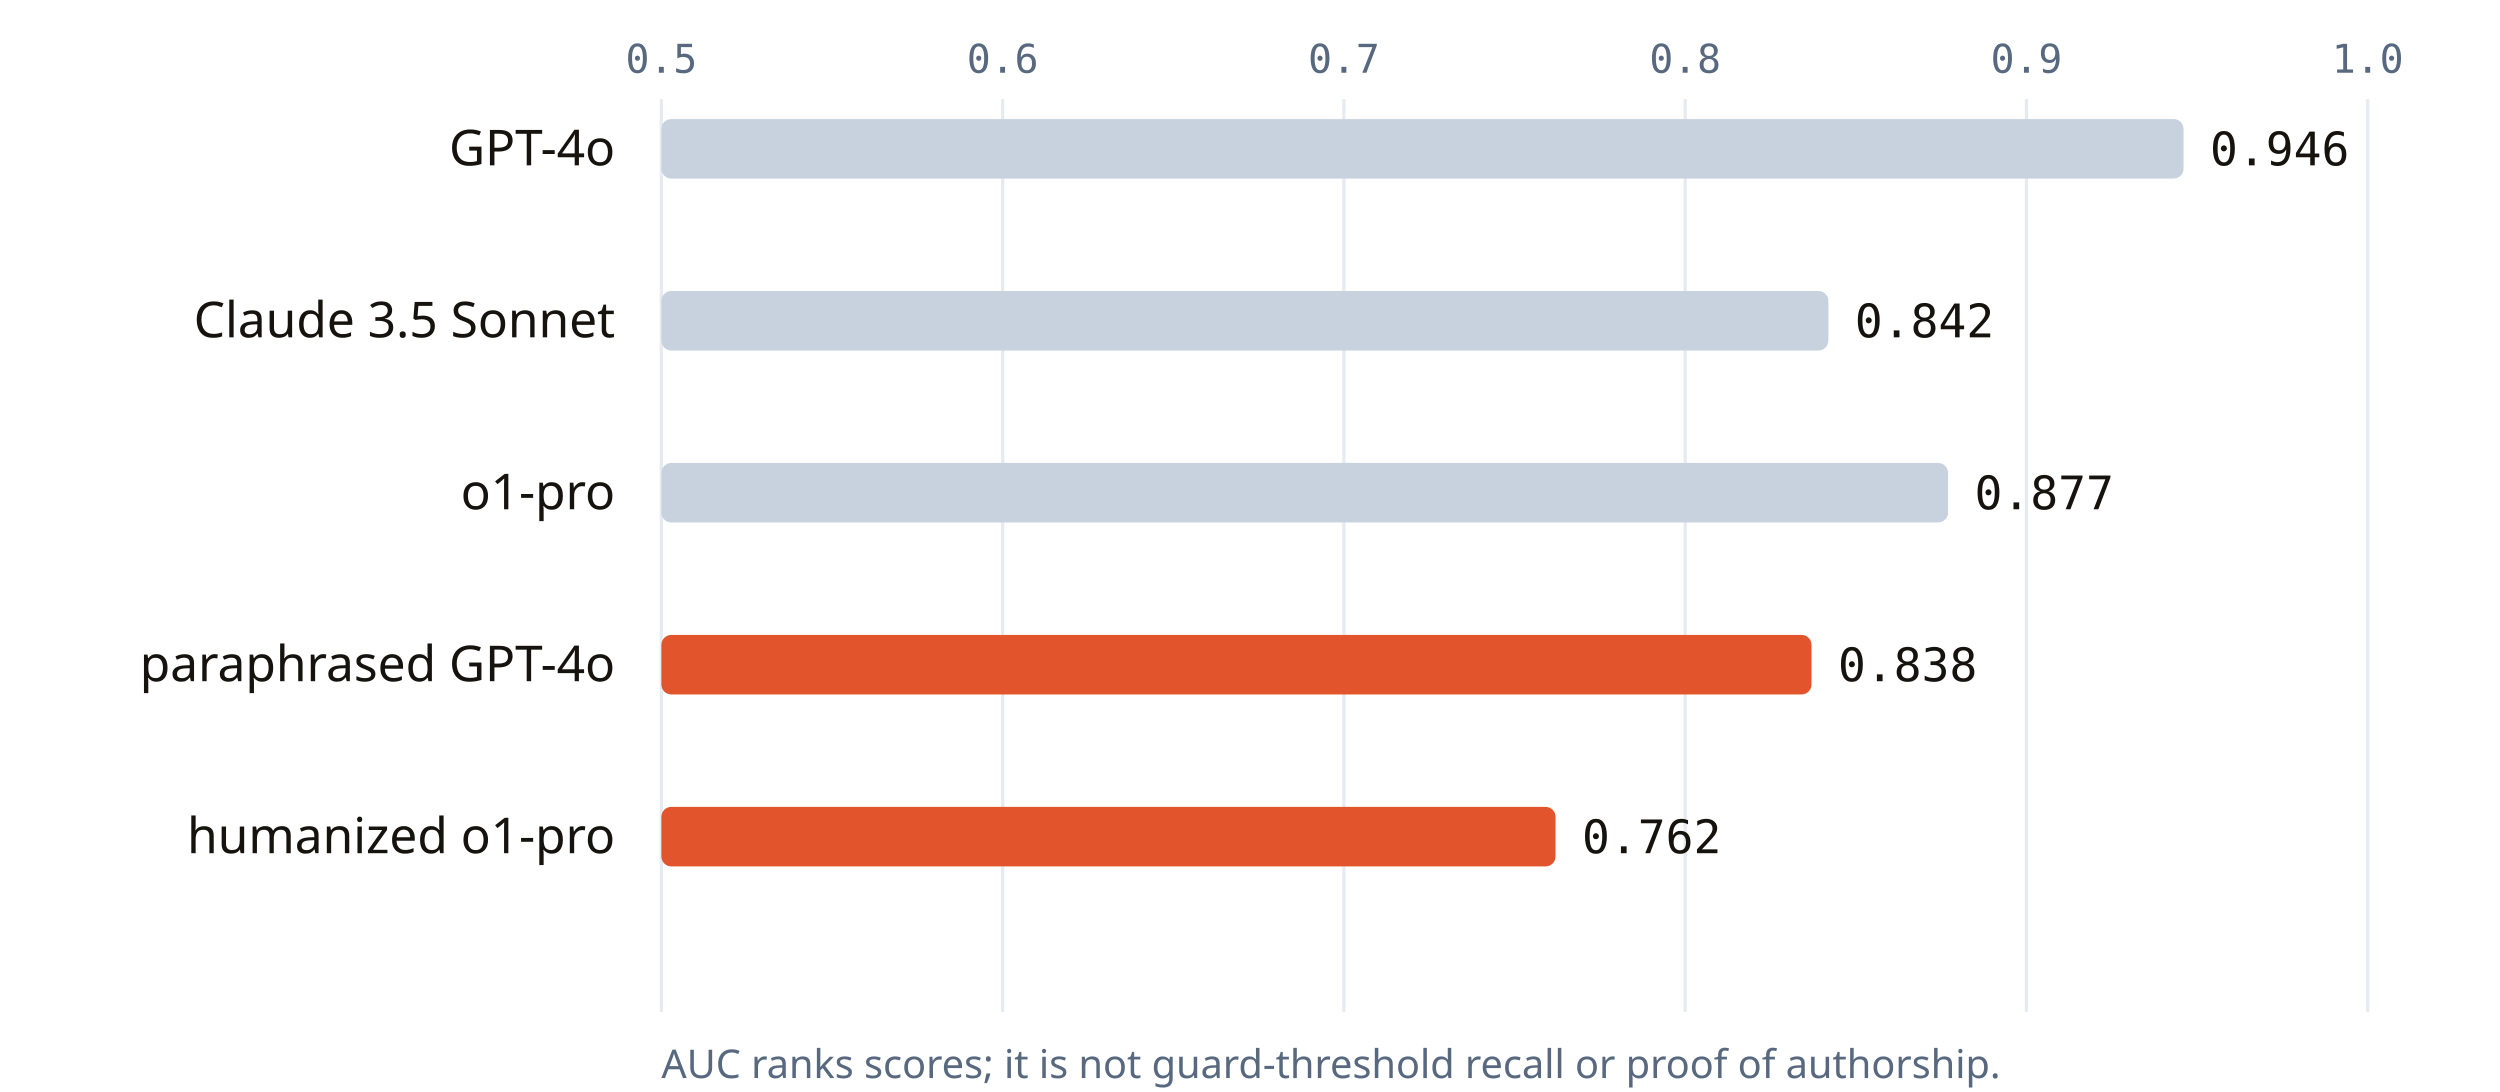
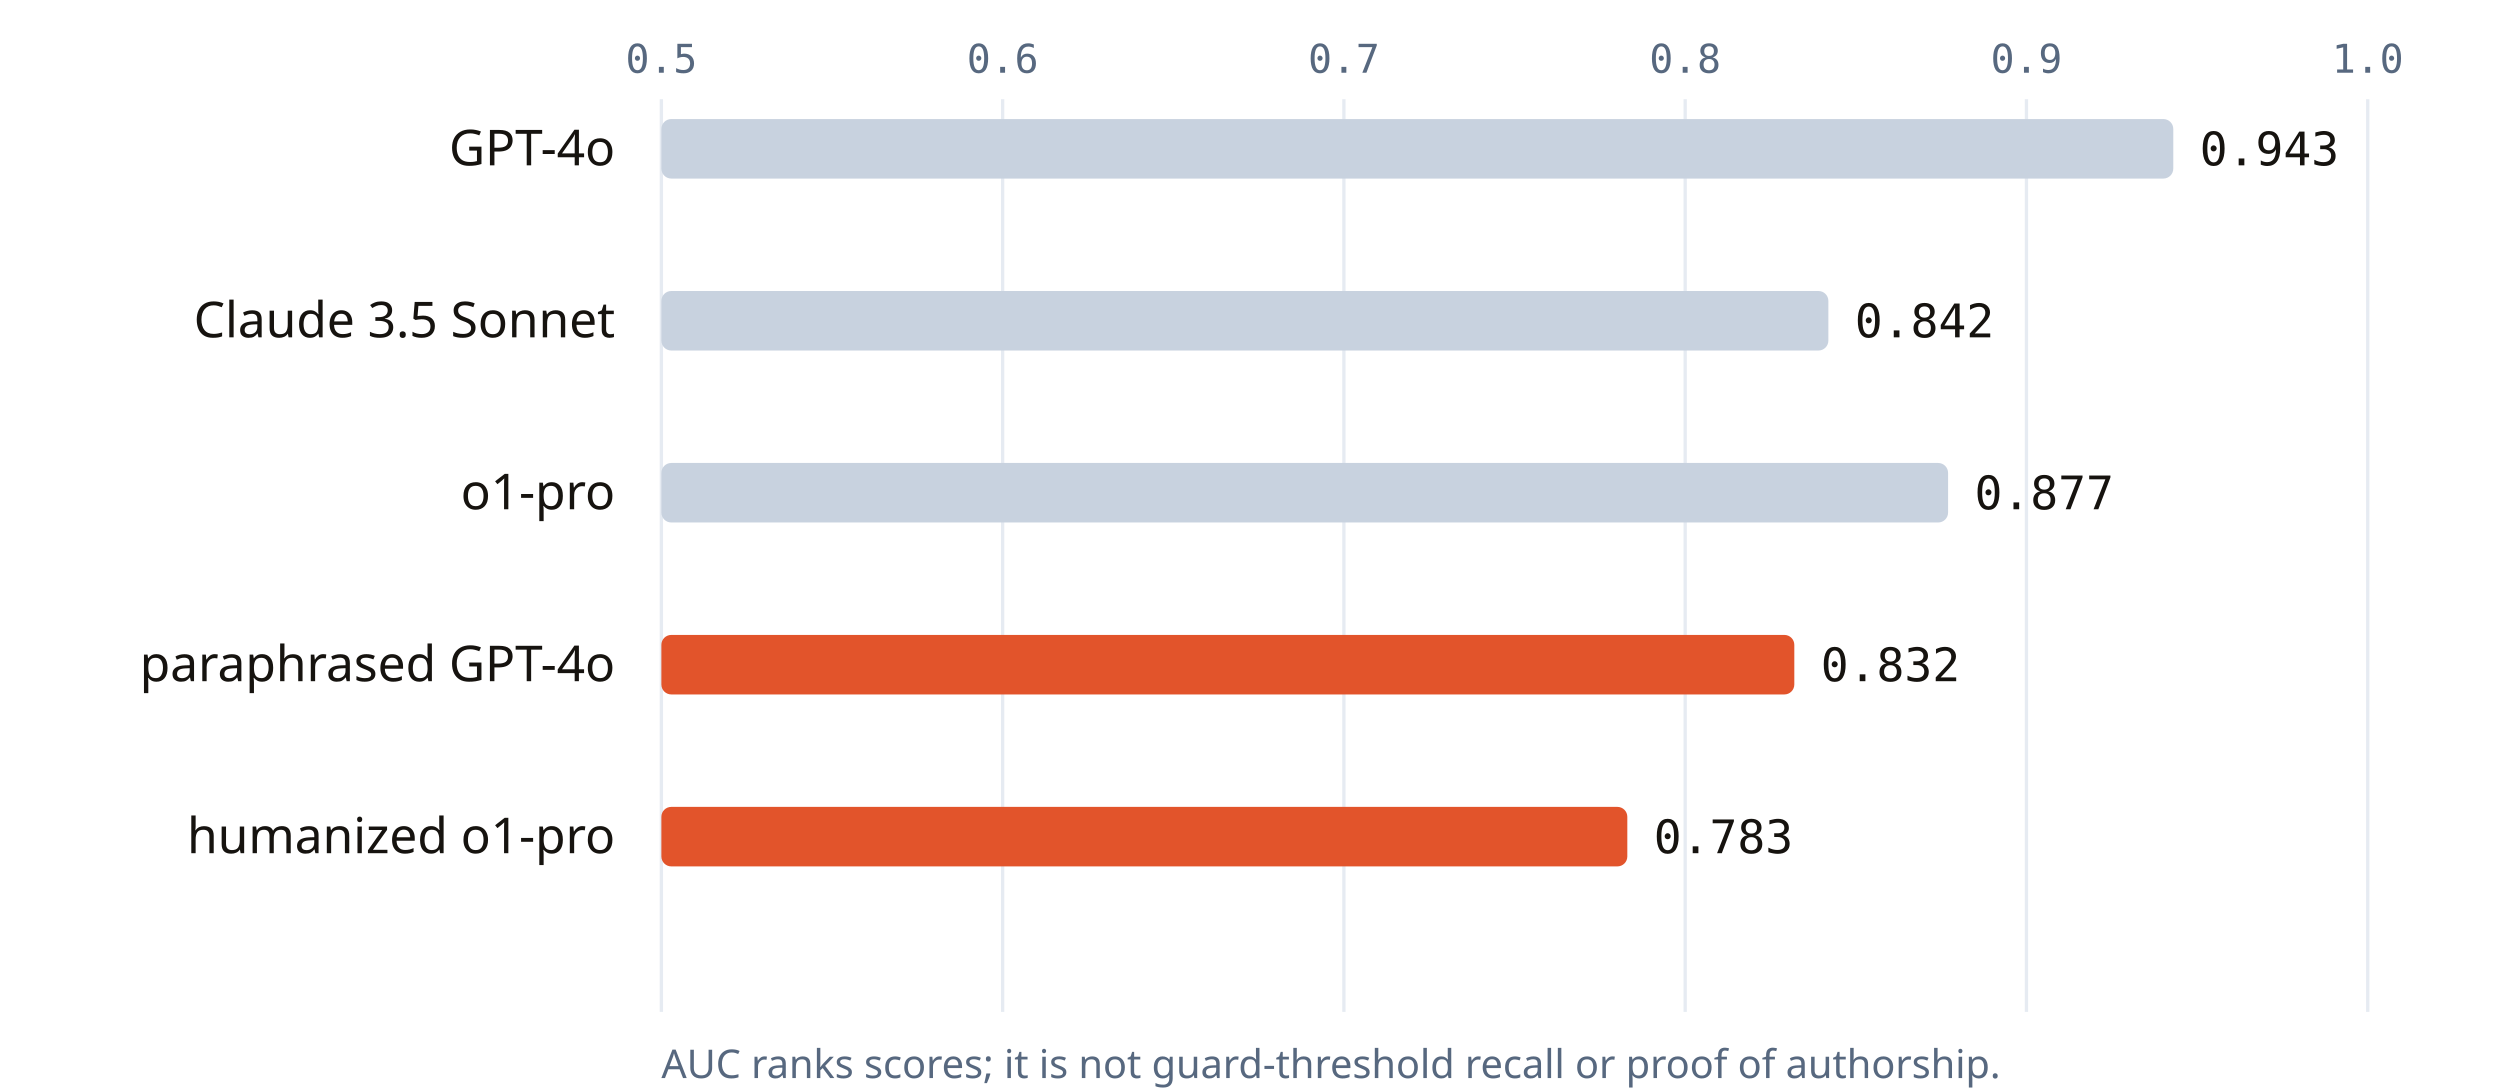
- <svg xmlns="http://www.w3.org/2000/svg" viewBox="0 0 756 330" width="756" height="330" role="img" aria-label="Public matched benchmark ROC-AUC. GPT-4o 0.946, Claude 3.5 Sonnet 0.842, o1-pro 0.877, paraphrased GPT-4o 0.838, humanized o1-pro 0.762.">
+ <svg xmlns="http://www.w3.org/2000/svg" viewBox="0 0 756 330" width="756" height="330" role="img" aria-label="Public matched benchmark ROC-AUC. GPT-4o 0.943, Claude 3.5 Sonnet 0.842, o1-pro 0.877, paraphrased GPT-4o 0.832, humanized o1-pro 0.783.">
  <style>text{font-family:ui-sans-serif,system-ui,"Segoe UI",sans-serif}.n{font-family:ui-monospace,Menlo,Consolas,monospace}</style>
  <line x1="200.0" y1="30" x2="200.0" y2="306" stroke="#e6ebf2" stroke-width="1" />
  <text x="200.0" y="22" fill="#57687f" font-size="12" text-anchor="middle" class="n">0.5</text>
  <line x1="303.2" y1="30" x2="303.2" y2="306" stroke="#e6ebf2" stroke-width="1" />
  <text x="303.2" y="22" fill="#57687f" font-size="12" text-anchor="middle" class="n">0.6</text>
  <line x1="406.4" y1="30" x2="406.4" y2="306" stroke="#e6ebf2" stroke-width="1" />
  <text x="406.4" y="22" fill="#57687f" font-size="12" text-anchor="middle" class="n">0.7</text>
  <line x1="509.6" y1="30" x2="509.6" y2="306" stroke="#e6ebf2" stroke-width="1" />
  <text x="509.6" y="22" fill="#57687f" font-size="12" text-anchor="middle" class="n">0.8</text>
  <line x1="612.8" y1="30" x2="612.8" y2="306" stroke="#e6ebf2" stroke-width="1" />
  <text x="612.8" y="22" fill="#57687f" font-size="12" text-anchor="middle" class="n">0.9</text>
  <line x1="716.0" y1="30" x2="716.0" y2="306" stroke="#e6ebf2" stroke-width="1" />
  <text x="716.0" y="22" fill="#57687f" font-size="12" text-anchor="middle" class="n">1.0</text>
  <text x="186" y="50" fill="#16130F" font-size="15" text-anchor="end">GPT-4o</text>
-   <rect x="200" y="36" width="460.3" height="18" rx="3" fill="#c8d2df" />
-   <text x="668.3" y="50" fill="#16130F" font-size="14" class="n">0.946</text>
+   <rect x="200" y="36" width="457.2" height="18" rx="3" fill="#c8d2df" />
+   <text x="665.2" y="50" fill="#16130F" font-size="14" class="n">0.943</text>
  <text x="186" y="102" fill="#16130F" font-size="15" text-anchor="end">Claude 3.5 Sonnet</text>
  <rect x="200" y="88" width="352.9" height="18" rx="3" fill="#c8d2df" />
  <text x="560.9" y="102" fill="#16130F" font-size="14" class="n">0.842</text>
  <text x="186" y="154" fill="#16130F" font-size="15" text-anchor="end">o1-pro</text>
  <rect x="200" y="140" width="389.1" height="18" rx="3" fill="#c8d2df" />
  <text x="597.1" y="154" fill="#16130F" font-size="14" class="n">0.877</text>
  <text x="186" y="206" fill="#16130F" font-size="15" text-anchor="end">paraphrased GPT-4o</text>
-   <rect x="200" y="192" width="347.8" height="18" rx="3" fill="#E2542B" />
-   <text x="555.8" y="206" fill="#16130F" font-size="14" class="n">0.838</text>
+   <rect x="200" y="192" width="342.6" height="18" rx="3" fill="#E2542B" />
+   <text x="550.6" y="206" fill="#16130F" font-size="14" class="n">0.832</text>
  <text x="186" y="258" fill="#16130F" font-size="15" text-anchor="end">humanized o1-pro</text>
-   <rect x="200" y="244" width="270.4" height="18" rx="3" fill="#E2542B" />
-   <text x="478.4" y="258" fill="#16130F" font-size="14" class="n">0.762</text>
+   <rect x="200" y="244" width="292.1" height="18" rx="3" fill="#E2542B" />
+   <text x="500.1" y="258" fill="#16130F" font-size="14" class="n">0.783</text>
  <text x="200" y="326" fill="#57687f" font-size="12">AUC ranks scores; it is not guard-threshold recall or proof of authorship.</text>
</svg>
